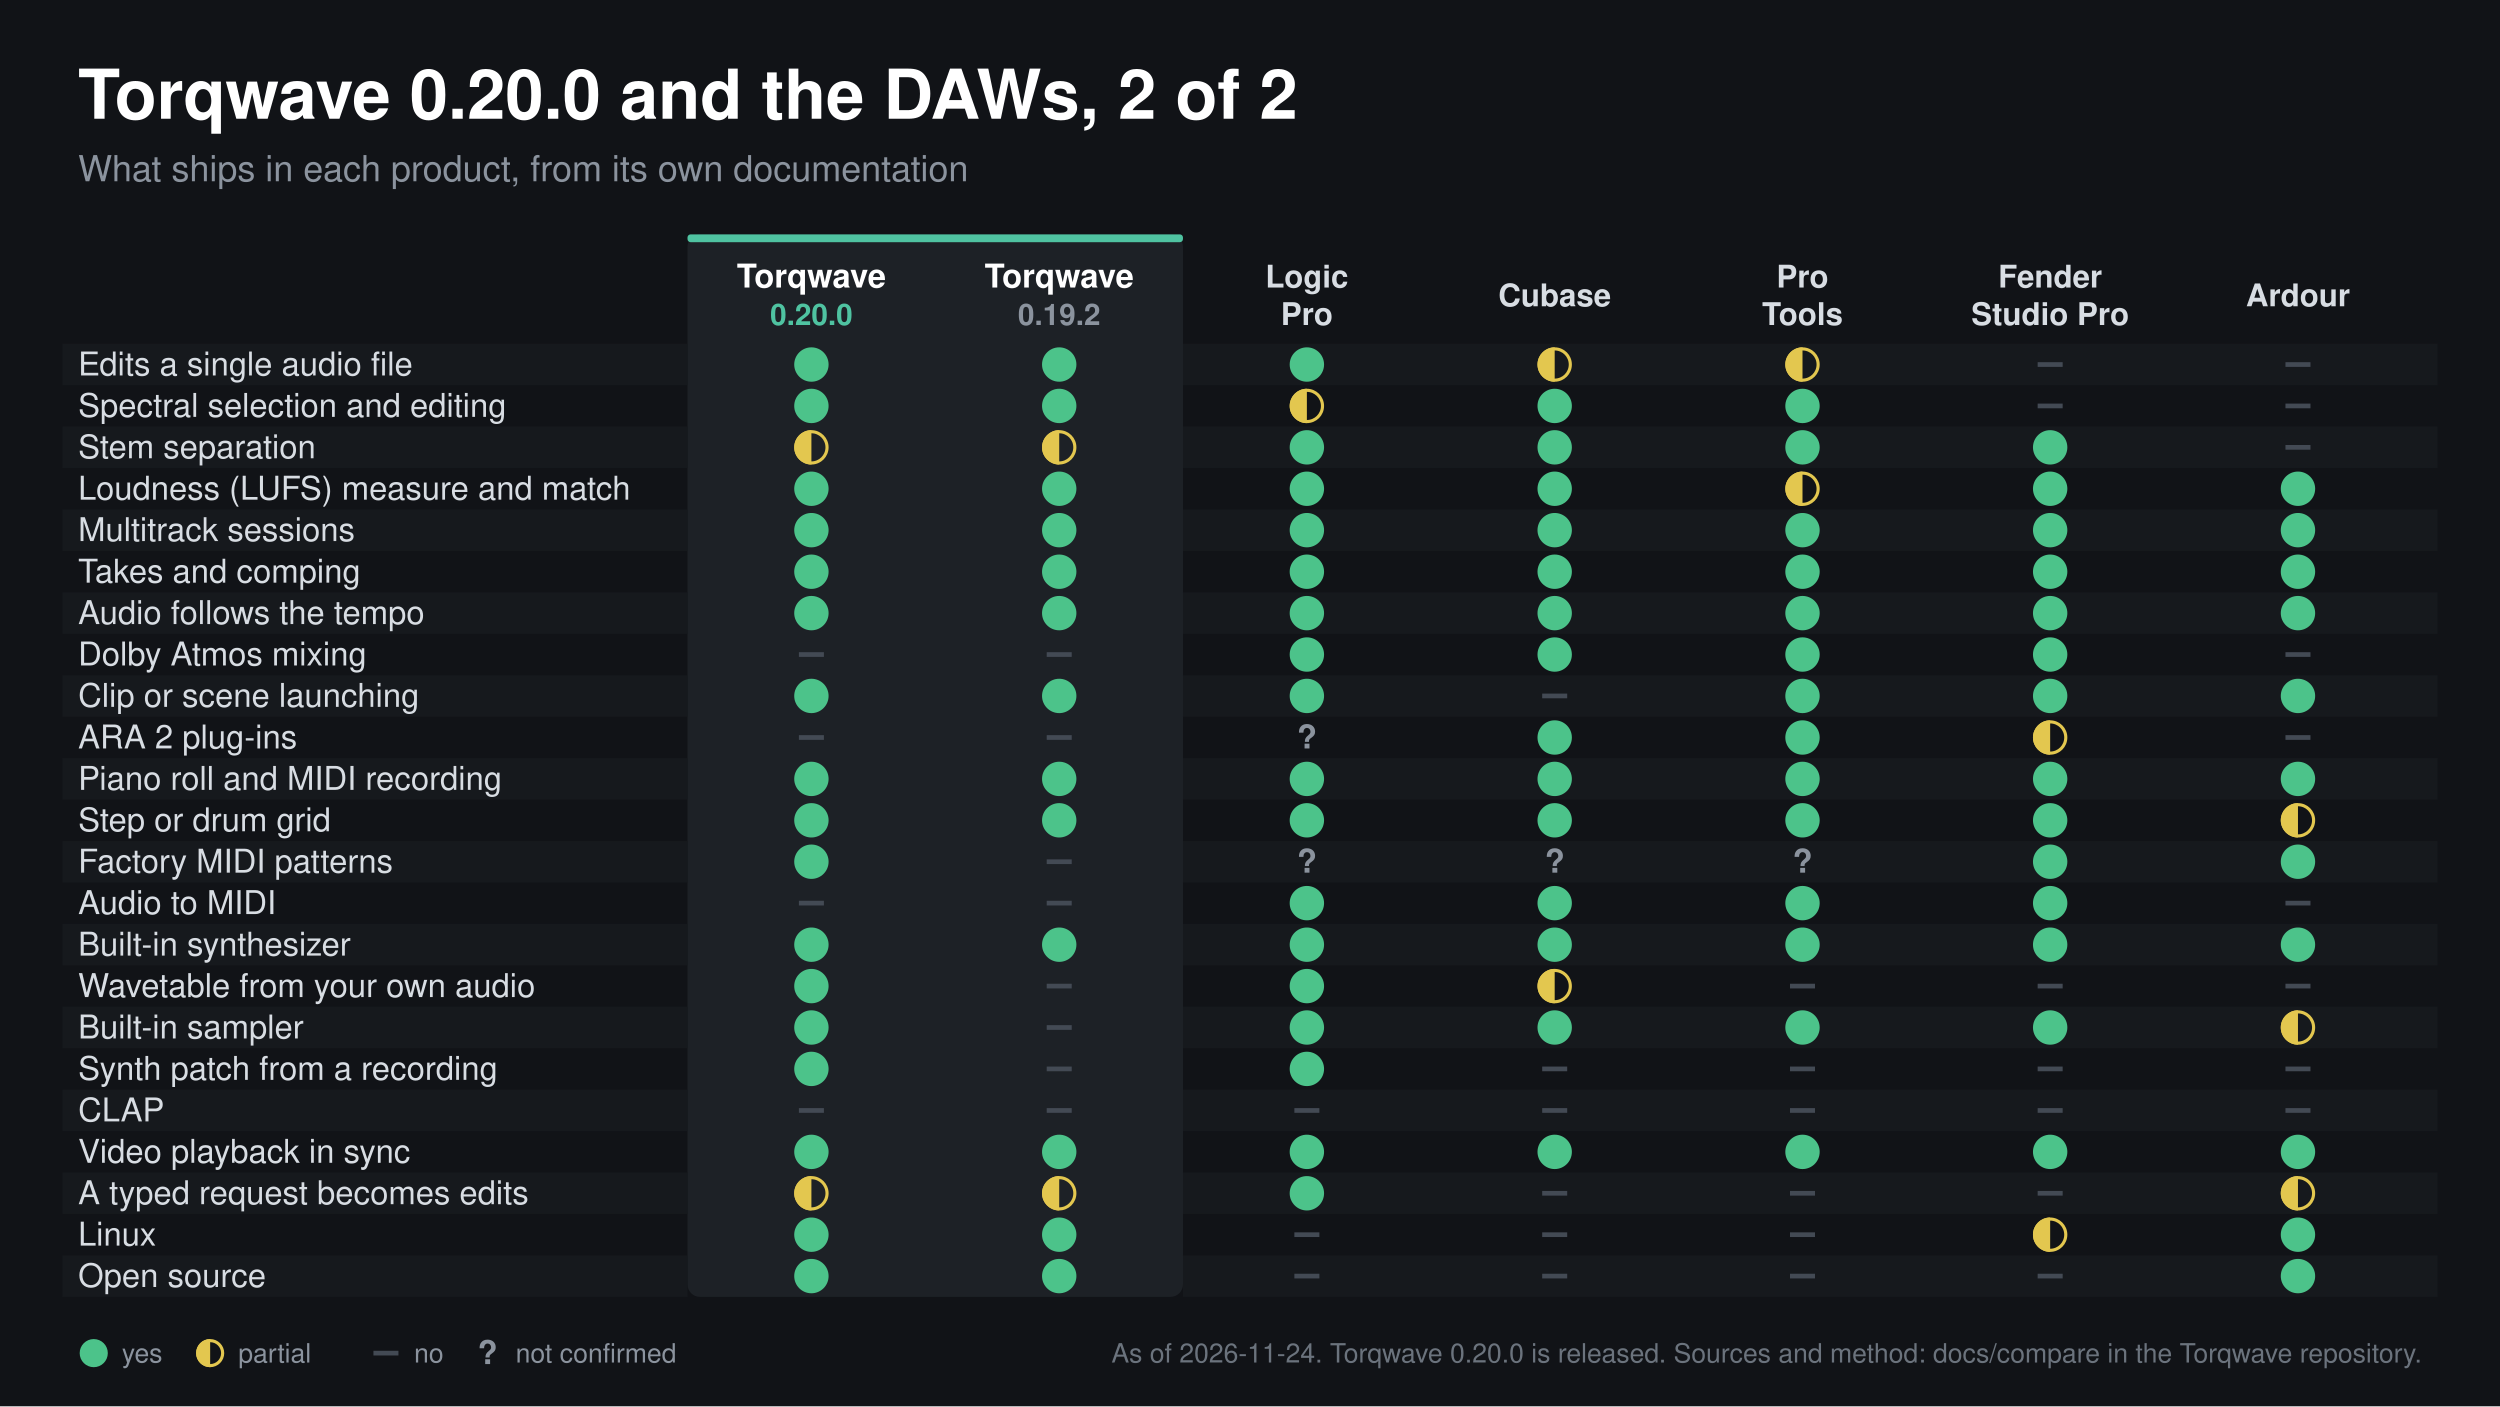
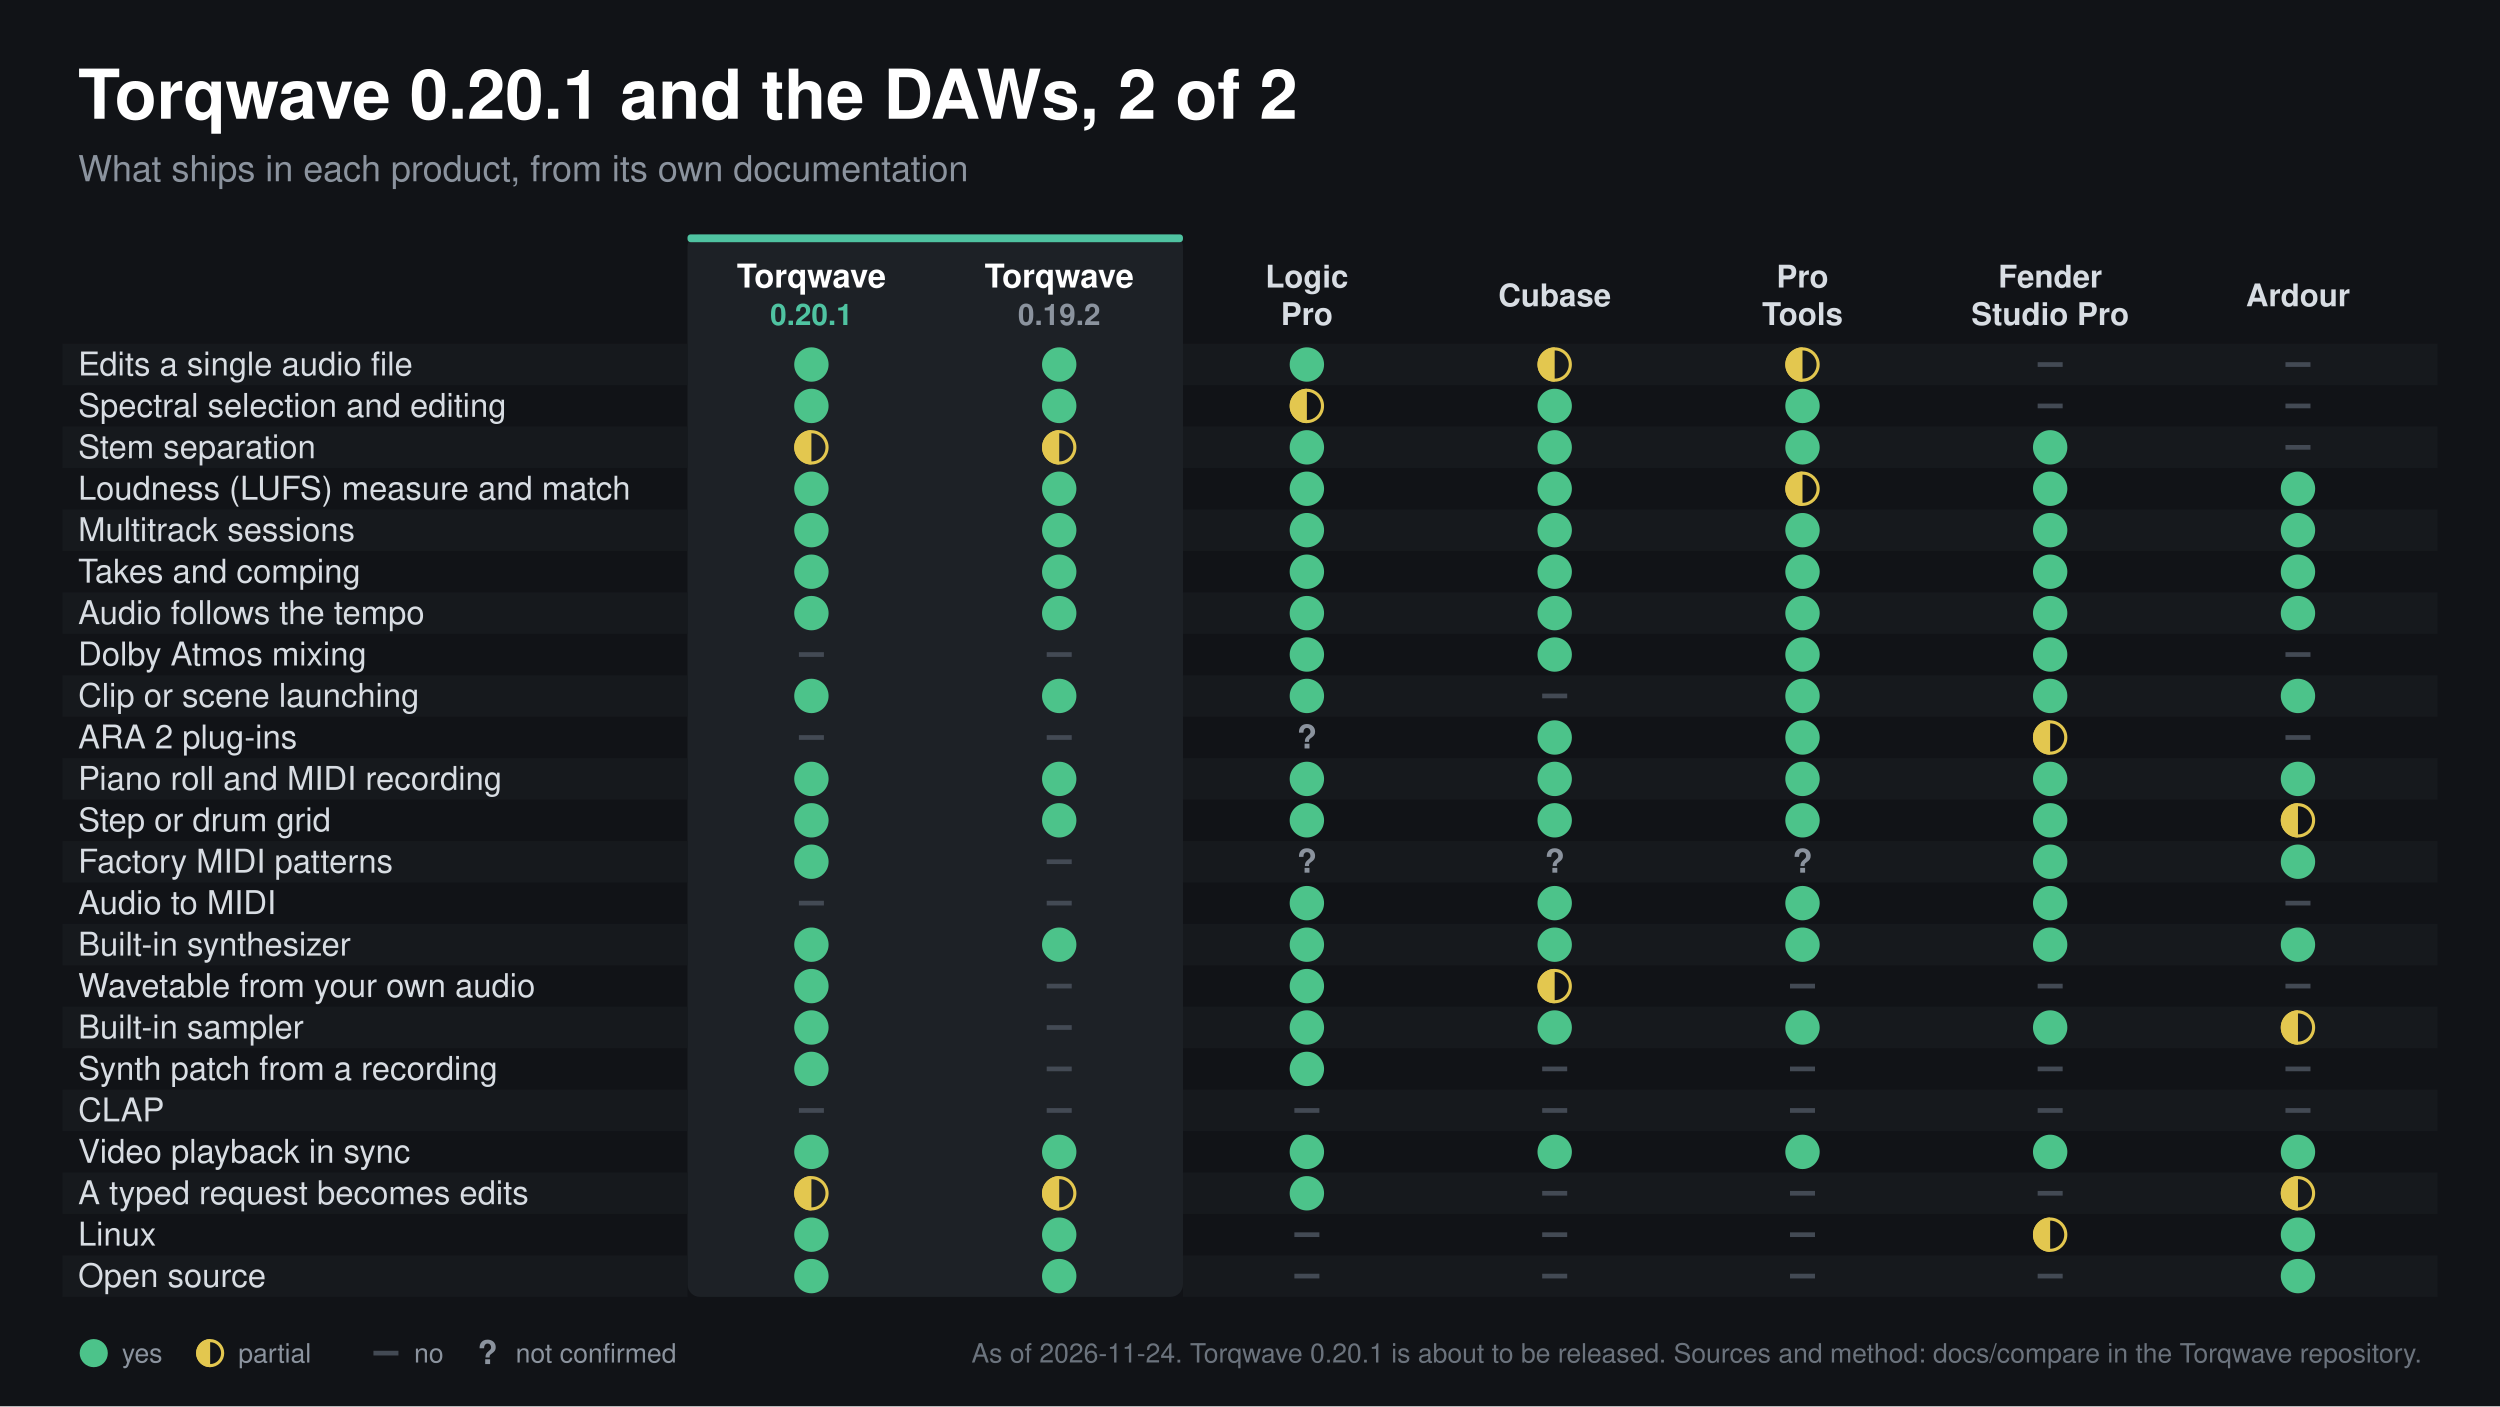
<svg xmlns="http://www.w3.org/2000/svg" width="1600" height="900" viewBox="0 0 1600 900" font-family="Helvetica Neue, Helvetica, Arial, sans-serif">
  <rect width="1600" height="900" fill="#111317" />
-   <text x="50.0" y="76.0" font-size="44" fill="#ffffff" text-anchor="start" font-weight="bold">Torqwave 0.20.0 and the DAWs, 2 of 2</text>
+   <text x="50.0" y="76.0" font-size="44" fill="#ffffff" text-anchor="start" font-weight="bold">Torqwave 0.20.1 and the DAWs, 2 of 2</text>
  <text x="50.0" y="116.0" font-size="23" fill="#8b939e" text-anchor="start" font-weight="normal">What ships in each product, from its own documentation</text>
-   <text x="1550.0" y="872.0" font-size="17" fill="#6b737d" text-anchor="end" font-weight="normal">As of 2026-11-24. Torqwave 0.20.0 is released. Sources and method: docs/compare in the Torqwave repository.</text>
+   <text x="1550.0" y="872.0" font-size="17" fill="#6b737d" text-anchor="end" font-weight="normal">As of 2026-11-24. Torqwave 0.20.1 is about to be released. Sources and method: docs/compare in the Torqwave repository.</text>
  <rect x="440.0" y="150.0" width="317.1" height="680.0" rx="8" fill="#1d2126" />
  <rect x="440.0" y="150.0" width="317.1" height="5.0" rx="2" fill="#4fc3a1" />
  <text x="519.3" y="184.0" font-size="21" fill="#ffffff" text-anchor="middle" font-weight="bold">Torqwave</text>
-   <text x="519.3" y="208.0" font-size="19" fill="#4fc3a1" text-anchor="middle" font-weight="bold">0.20.0</text>
+   <text x="519.3" y="208.0" font-size="19" fill="#4fc3a1" text-anchor="middle" font-weight="bold">0.20.1</text>
  <text x="677.9" y="184.0" font-size="21" fill="#ffffff" text-anchor="middle" font-weight="bold">Torqwave</text>
  <text x="677.9" y="208.0" font-size="19" fill="#8b939e" text-anchor="middle" font-weight="bold">0.19.2</text>
  <text x="836.4" y="184.0" font-size="20" fill="#d8dde3" text-anchor="middle" font-weight="bold">Logic</text>
  <text x="836.4" y="208.0" font-size="20" fill="#d8dde3" text-anchor="middle" font-weight="bold">Pro</text>
  <text x="995.0" y="196.0" font-size="20" fill="#d8dde3" text-anchor="middle" font-weight="bold">Cubase</text>
  <text x="1153.6" y="184.0" font-size="20" fill="#d8dde3" text-anchor="middle" font-weight="bold">Pro</text>
  <text x="1153.6" y="208.0" font-size="20" fill="#d8dde3" text-anchor="middle" font-weight="bold">Tools</text>
  <text x="1312.1" y="184.0" font-size="20" fill="#d8dde3" text-anchor="middle" font-weight="bold">Fender</text>
  <text x="1312.1" y="208.0" font-size="20" fill="#d8dde3" text-anchor="middle" font-weight="bold">Studio Pro</text>
  <text x="1470.7" y="196.0" font-size="20" fill="#d8dde3" text-anchor="middle" font-weight="bold">Ardour</text>
  <rect x="40.0" y="220.0" width="400.0" height="26.5" rx="0" fill="#16191d" />
  <rect x="757.1" y="220.0" width="802.9" height="26.5" rx="0" fill="#16191d" />
  <text x="50.0" y="240.3" font-size="21" fill="#d8dde3" text-anchor="start" font-weight="normal">Edits a single audio file</text>
  <circle cx="519.3" cy="233.3" r="11" fill="#4cc38a" />
  <circle cx="677.9" cy="233.3" r="11" fill="#4cc38a" />
  <circle cx="836.4" cy="233.3" r="11" fill="#4cc38a" />
  <circle cx="995.0" cy="233.3" r="10" fill="none" stroke="#e3c74f" stroke-width="2" />
  <path d="M 995.0 222.3 A 11 11 0 0 0 995.0 244.3 Z" fill="#e3c74f" />
  <circle cx="1153.6" cy="233.3" r="10" fill="none" stroke="#e3c74f" stroke-width="2" />
  <path d="M 1153.6 222.3 A 11 11 0 0 0 1153.6 244.3 Z" fill="#e3c74f" />
  <line x1="1304.1" y1="233.3" x2="1320.1" y2="233.3" stroke="#434a54" stroke-width="3" />
  <line x1="1462.7" y1="233.3" x2="1478.7" y2="233.3" stroke="#434a54" stroke-width="3" />
  <text x="50.0" y="266.8" font-size="21" fill="#d8dde3" text-anchor="start" font-weight="normal">Spectral selection and editing</text>
  <circle cx="519.3" cy="259.8" r="11" fill="#4cc38a" />
  <circle cx="677.9" cy="259.8" r="11" fill="#4cc38a" />
  <circle cx="836.4" cy="259.8" r="10" fill="none" stroke="#e3c74f" stroke-width="2" />
  <path d="M 836.4 248.8 A 11 11 0 0 0 836.4 270.8 Z" fill="#e3c74f" />
  <circle cx="995.0" cy="259.8" r="11" fill="#4cc38a" />
  <circle cx="1153.6" cy="259.8" r="11" fill="#4cc38a" />
  <line x1="1304.1" y1="259.8" x2="1320.1" y2="259.8" stroke="#434a54" stroke-width="3" />
  <line x1="1462.7" y1="259.8" x2="1478.7" y2="259.8" stroke="#434a54" stroke-width="3" />
  <rect x="40.0" y="273.0" width="400.0" height="26.5" rx="0" fill="#16191d" />
  <rect x="757.1" y="273.0" width="802.9" height="26.5" rx="0" fill="#16191d" />
  <text x="50.0" y="293.3" font-size="21" fill="#d8dde3" text-anchor="start" font-weight="normal">Stem separation</text>
  <circle cx="519.3" cy="286.3" r="10" fill="none" stroke="#e3c74f" stroke-width="2" />
  <path d="M 519.3 275.3 A 11 11 0 0 0 519.3 297.3 Z" fill="#e3c74f" />
  <circle cx="677.9" cy="286.3" r="10" fill="none" stroke="#e3c74f" stroke-width="2" />
  <path d="M 677.9 275.3 A 11 11 0 0 0 677.9 297.3 Z" fill="#e3c74f" />
  <circle cx="836.4" cy="286.3" r="11" fill="#4cc38a" />
  <circle cx="995.0" cy="286.3" r="11" fill="#4cc38a" />
  <circle cx="1153.6" cy="286.3" r="11" fill="#4cc38a" />
  <circle cx="1312.1" cy="286.3" r="11" fill="#4cc38a" />
  <line x1="1462.7" y1="286.3" x2="1478.7" y2="286.3" stroke="#434a54" stroke-width="3" />
  <text x="50.0" y="319.8" font-size="21" fill="#d8dde3" text-anchor="start" font-weight="normal">Loudness (LUFS) measure and match</text>
  <circle cx="519.3" cy="312.8" r="11" fill="#4cc38a" />
  <circle cx="677.9" cy="312.8" r="11" fill="#4cc38a" />
  <circle cx="836.4" cy="312.8" r="11" fill="#4cc38a" />
  <circle cx="995.0" cy="312.8" r="11" fill="#4cc38a" />
  <circle cx="1153.6" cy="312.8" r="10" fill="none" stroke="#e3c74f" stroke-width="2" />
  <path d="M 1153.6 301.8 A 11 11 0 0 0 1153.6 323.8 Z" fill="#e3c74f" />
  <circle cx="1312.1" cy="312.8" r="11" fill="#4cc38a" />
  <circle cx="1470.7" cy="312.8" r="11" fill="#4cc38a" />
  <rect x="40.0" y="326.1" width="400.0" height="26.5" rx="0" fill="#16191d" />
  <rect x="757.1" y="326.1" width="802.9" height="26.5" rx="0" fill="#16191d" />
  <text x="50.0" y="346.3" font-size="21" fill="#d8dde3" text-anchor="start" font-weight="normal">Multitrack sessions</text>
  <circle cx="519.3" cy="339.3" r="11" fill="#4cc38a" />
  <circle cx="677.9" cy="339.3" r="11" fill="#4cc38a" />
  <circle cx="836.4" cy="339.3" r="11" fill="#4cc38a" />
  <circle cx="995.0" cy="339.3" r="11" fill="#4cc38a" />
  <circle cx="1153.6" cy="339.3" r="11" fill="#4cc38a" />
  <circle cx="1312.1" cy="339.3" r="11" fill="#4cc38a" />
  <circle cx="1470.7" cy="339.3" r="11" fill="#4cc38a" />
  <text x="50.0" y="372.9" font-size="21" fill="#d8dde3" text-anchor="start" font-weight="normal">Takes and comping</text>
  <circle cx="519.3" cy="365.9" r="11" fill="#4cc38a" />
  <circle cx="677.9" cy="365.9" r="11" fill="#4cc38a" />
  <circle cx="836.4" cy="365.9" r="11" fill="#4cc38a" />
  <circle cx="995.0" cy="365.9" r="11" fill="#4cc38a" />
  <circle cx="1153.6" cy="365.9" r="11" fill="#4cc38a" />
  <circle cx="1312.1" cy="365.9" r="11" fill="#4cc38a" />
  <circle cx="1470.7" cy="365.9" r="11" fill="#4cc38a" />
  <rect x="40.0" y="379.1" width="400.0" height="26.5" rx="0" fill="#16191d" />
  <rect x="757.1" y="379.1" width="802.9" height="26.5" rx="0" fill="#16191d" />
  <text x="50.0" y="399.4" font-size="21" fill="#d8dde3" text-anchor="start" font-weight="normal">Audio follows the tempo</text>
  <circle cx="519.3" cy="392.4" r="11" fill="#4cc38a" />
  <circle cx="677.9" cy="392.4" r="11" fill="#4cc38a" />
  <circle cx="836.4" cy="392.4" r="11" fill="#4cc38a" />
  <circle cx="995.0" cy="392.4" r="11" fill="#4cc38a" />
  <circle cx="1153.6" cy="392.4" r="11" fill="#4cc38a" />
  <circle cx="1312.1" cy="392.4" r="11" fill="#4cc38a" />
  <circle cx="1470.7" cy="392.4" r="11" fill="#4cc38a" />
  <text x="50.0" y="425.9" font-size="21" fill="#d8dde3" text-anchor="start" font-weight="normal">Dolby Atmos mixing</text>
  <line x1="511.3" y1="418.9" x2="527.3" y2="418.9" stroke="#434a54" stroke-width="3" />
  <line x1="669.9" y1="418.9" x2="685.9" y2="418.9" stroke="#434a54" stroke-width="3" />
  <circle cx="836.4" cy="418.9" r="11" fill="#4cc38a" />
  <circle cx="995.0" cy="418.9" r="11" fill="#4cc38a" />
  <circle cx="1153.6" cy="418.9" r="11" fill="#4cc38a" />
  <circle cx="1312.1" cy="418.9" r="11" fill="#4cc38a" />
  <line x1="1462.7" y1="418.9" x2="1478.7" y2="418.9" stroke="#434a54" stroke-width="3" />
  <rect x="40.0" y="432.2" width="400.0" height="26.5" rx="0" fill="#16191d" />
  <rect x="757.1" y="432.2" width="802.9" height="26.5" rx="0" fill="#16191d" />
  <text x="50.0" y="452.4" font-size="21" fill="#d8dde3" text-anchor="start" font-weight="normal">Clip or scene launching</text>
  <circle cx="519.3" cy="445.4" r="11" fill="#4cc38a" />
  <circle cx="677.9" cy="445.4" r="11" fill="#4cc38a" />
  <circle cx="836.4" cy="445.4" r="11" fill="#4cc38a" />
  <line x1="987.0" y1="445.4" x2="1003.0" y2="445.4" stroke="#434a54" stroke-width="3" />
  <circle cx="1153.6" cy="445.4" r="11" fill="#4cc38a" />
  <circle cx="1312.1" cy="445.4" r="11" fill="#4cc38a" />
  <circle cx="1470.7" cy="445.4" r="11" fill="#4cc38a" />
  <text x="50.0" y="479.0" font-size="21" fill="#d8dde3" text-anchor="start" font-weight="normal">ARA 2 plug-ins</text>
  <line x1="511.3" y1="472.0" x2="527.3" y2="472.0" stroke="#434a54" stroke-width="3" />
  <line x1="669.9" y1="472.0" x2="685.9" y2="472.0" stroke="#434a54" stroke-width="3" />
  <text x="836.4" y="479.0" font-size="21" fill="#8b939e" text-anchor="middle" font-weight="bold">?</text>
  <circle cx="995.0" cy="472.0" r="11" fill="#4cc38a" />
  <circle cx="1153.6" cy="472.0" r="11" fill="#4cc38a" />
  <circle cx="1312.1" cy="472.0" r="10" fill="none" stroke="#e3c74f" stroke-width="2" />
  <path d="M 1312.1 461.0 A 11 11 0 0 0 1312.1 483.0 Z" fill="#e3c74f" />
  <line x1="1462.7" y1="472.0" x2="1478.7" y2="472.0" stroke="#434a54" stroke-width="3" />
  <rect x="40.0" y="485.2" width="400.0" height="26.5" rx="0" fill="#16191d" />
  <rect x="757.1" y="485.2" width="802.9" height="26.5" rx="0" fill="#16191d" />
  <text x="50.0" y="505.5" font-size="21" fill="#d8dde3" text-anchor="start" font-weight="normal">Piano roll and MIDI recording</text>
  <circle cx="519.3" cy="498.5" r="11" fill="#4cc38a" />
  <circle cx="677.9" cy="498.5" r="11" fill="#4cc38a" />
  <circle cx="836.4" cy="498.5" r="11" fill="#4cc38a" />
  <circle cx="995.0" cy="498.5" r="11" fill="#4cc38a" />
  <circle cx="1153.6" cy="498.5" r="11" fill="#4cc38a" />
  <circle cx="1312.1" cy="498.5" r="11" fill="#4cc38a" />
  <circle cx="1470.7" cy="498.5" r="11" fill="#4cc38a" />
  <text x="50.0" y="532.0" font-size="21" fill="#d8dde3" text-anchor="start" font-weight="normal">Step or drum grid</text>
  <circle cx="519.3" cy="525.0" r="11" fill="#4cc38a" />
  <circle cx="677.9" cy="525.0" r="11" fill="#4cc38a" />
  <circle cx="836.4" cy="525.0" r="11" fill="#4cc38a" />
  <circle cx="995.0" cy="525.0" r="11" fill="#4cc38a" />
  <circle cx="1153.6" cy="525.0" r="11" fill="#4cc38a" />
  <circle cx="1312.1" cy="525.0" r="11" fill="#4cc38a" />
  <circle cx="1470.7" cy="525.0" r="10" fill="none" stroke="#e3c74f" stroke-width="2" />
  <path d="M 1470.7 514.0 A 11 11 0 0 0 1470.7 536.0 Z" fill="#e3c74f" />
  <rect x="40.0" y="538.3" width="400.0" height="26.5" rx="0" fill="#16191d" />
  <rect x="757.1" y="538.3" width="802.9" height="26.5" rx="0" fill="#16191d" />
  <text x="50.0" y="558.5" font-size="21" fill="#d8dde3" text-anchor="start" font-weight="normal">Factory MIDI patterns</text>
  <circle cx="519.3" cy="551.5" r="11" fill="#4cc38a" />
  <line x1="669.9" y1="551.5" x2="685.9" y2="551.5" stroke="#434a54" stroke-width="3" />
  <text x="836.4" y="558.5" font-size="21" fill="#8b939e" text-anchor="middle" font-weight="bold">?</text>
  <text x="995.0" y="558.5" font-size="21" fill="#8b939e" text-anchor="middle" font-weight="bold">?</text>
  <text x="1153.6" y="558.5" font-size="21" fill="#8b939e" text-anchor="middle" font-weight="bold">?</text>
  <circle cx="1312.1" cy="551.5" r="11" fill="#4cc38a" />
  <circle cx="1470.7" cy="551.5" r="11" fill="#4cc38a" />
  <text x="50.0" y="585.0" font-size="21" fill="#d8dde3" text-anchor="start" font-weight="normal">Audio to MIDI</text>
  <line x1="511.3" y1="578.0" x2="527.3" y2="578.0" stroke="#434a54" stroke-width="3" />
  <line x1="669.9" y1="578.0" x2="685.9" y2="578.0" stroke="#434a54" stroke-width="3" />
  <circle cx="836.4" cy="578.0" r="11" fill="#4cc38a" />
  <circle cx="995.0" cy="578.0" r="11" fill="#4cc38a" />
  <circle cx="1153.6" cy="578.0" r="11" fill="#4cc38a" />
  <circle cx="1312.1" cy="578.0" r="11" fill="#4cc38a" />
  <line x1="1462.7" y1="578.0" x2="1478.7" y2="578.0" stroke="#434a54" stroke-width="3" />
  <rect x="40.0" y="591.3" width="400.0" height="26.5" rx="0" fill="#16191d" />
  <rect x="757.1" y="591.3" width="802.9" height="26.5" rx="0" fill="#16191d" />
  <text x="50.0" y="611.6" font-size="21" fill="#d8dde3" text-anchor="start" font-weight="normal">Built-in synthesizer</text>
  <circle cx="519.3" cy="604.6" r="11" fill="#4cc38a" />
  <circle cx="677.9" cy="604.6" r="11" fill="#4cc38a" />
  <circle cx="836.4" cy="604.6" r="11" fill="#4cc38a" />
  <circle cx="995.0" cy="604.6" r="11" fill="#4cc38a" />
  <circle cx="1153.6" cy="604.6" r="11" fill="#4cc38a" />
  <circle cx="1312.1" cy="604.6" r="11" fill="#4cc38a" />
  <circle cx="1470.7" cy="604.6" r="11" fill="#4cc38a" />
  <text x="50.0" y="638.1" font-size="21" fill="#d8dde3" text-anchor="start" font-weight="normal">Wavetable from your own audio</text>
  <circle cx="519.3" cy="631.1" r="11" fill="#4cc38a" />
  <line x1="669.9" y1="631.1" x2="685.9" y2="631.1" stroke="#434a54" stroke-width="3" />
  <circle cx="836.4" cy="631.1" r="11" fill="#4cc38a" />
  <circle cx="995.0" cy="631.1" r="10" fill="none" stroke="#e3c74f" stroke-width="2" />
  <path d="M 995.0 620.1 A 11 11 0 0 0 995.0 642.1 Z" fill="#e3c74f" />
  <line x1="1145.6" y1="631.1" x2="1161.6" y2="631.1" stroke="#434a54" stroke-width="3" />
  <line x1="1304.1" y1="631.1" x2="1320.1" y2="631.1" stroke="#434a54" stroke-width="3" />
  <line x1="1462.7" y1="631.1" x2="1478.7" y2="631.1" stroke="#434a54" stroke-width="3" />
  <rect x="40.0" y="644.3" width="400.0" height="26.5" rx="0" fill="#16191d" />
  <rect x="757.1" y="644.3" width="802.9" height="26.5" rx="0" fill="#16191d" />
  <text x="50.0" y="664.6" font-size="21" fill="#d8dde3" text-anchor="start" font-weight="normal">Built-in sampler</text>
  <circle cx="519.3" cy="657.6" r="11" fill="#4cc38a" />
  <line x1="669.9" y1="657.6" x2="685.9" y2="657.6" stroke="#434a54" stroke-width="3" />
  <circle cx="836.4" cy="657.6" r="11" fill="#4cc38a" />
  <circle cx="995.0" cy="657.6" r="11" fill="#4cc38a" />
  <circle cx="1153.6" cy="657.6" r="11" fill="#4cc38a" />
  <circle cx="1312.1" cy="657.6" r="11" fill="#4cc38a" />
  <circle cx="1470.7" cy="657.6" r="10" fill="none" stroke="#e3c74f" stroke-width="2" />
  <path d="M 1470.7 646.6 A 11 11 0 0 0 1470.7 668.6 Z" fill="#e3c74f" />
  <text x="50.0" y="691.1" font-size="21" fill="#d8dde3" text-anchor="start" font-weight="normal">Synth patch from a recording</text>
  <circle cx="519.3" cy="684.1" r="11" fill="#4cc38a" />
  <line x1="669.9" y1="684.1" x2="685.9" y2="684.1" stroke="#434a54" stroke-width="3" />
  <circle cx="836.4" cy="684.1" r="11" fill="#4cc38a" />
  <line x1="987.0" y1="684.1" x2="1003.0" y2="684.1" stroke="#434a54" stroke-width="3" />
  <line x1="1145.6" y1="684.1" x2="1161.6" y2="684.1" stroke="#434a54" stroke-width="3" />
  <line x1="1304.1" y1="684.1" x2="1320.1" y2="684.1" stroke="#434a54" stroke-width="3" />
  <line x1="1462.7" y1="684.1" x2="1478.7" y2="684.1" stroke="#434a54" stroke-width="3" />
  <rect x="40.0" y="697.4" width="400.0" height="26.5" rx="0" fill="#16191d" />
  <rect x="757.1" y="697.4" width="802.9" height="26.5" rx="0" fill="#16191d" />
  <text x="50.0" y="717.7" font-size="21" fill="#d8dde3" text-anchor="start" font-weight="normal">CLAP</text>
  <line x1="511.3" y1="710.7" x2="527.3" y2="710.7" stroke="#434a54" stroke-width="3" />
  <line x1="669.9" y1="710.7" x2="685.9" y2="710.7" stroke="#434a54" stroke-width="3" />
  <line x1="828.4" y1="710.7" x2="844.4" y2="710.7" stroke="#434a54" stroke-width="3" />
  <line x1="987.0" y1="710.7" x2="1003.0" y2="710.7" stroke="#434a54" stroke-width="3" />
  <line x1="1145.6" y1="710.7" x2="1161.6" y2="710.7" stroke="#434a54" stroke-width="3" />
  <line x1="1304.1" y1="710.7" x2="1320.1" y2="710.7" stroke="#434a54" stroke-width="3" />
  <line x1="1462.7" y1="710.7" x2="1478.7" y2="710.7" stroke="#434a54" stroke-width="3" />
  <text x="50.0" y="744.2" font-size="21" fill="#d8dde3" text-anchor="start" font-weight="normal">Video playback in sync</text>
  <circle cx="519.3" cy="737.2" r="11" fill="#4cc38a" />
  <circle cx="677.9" cy="737.2" r="11" fill="#4cc38a" />
  <circle cx="836.4" cy="737.2" r="11" fill="#4cc38a" />
  <circle cx="995.0" cy="737.2" r="11" fill="#4cc38a" />
  <circle cx="1153.6" cy="737.2" r="11" fill="#4cc38a" />
  <circle cx="1312.1" cy="737.2" r="11" fill="#4cc38a" />
  <circle cx="1470.7" cy="737.2" r="11" fill="#4cc38a" />
  <rect x="40.0" y="750.4" width="400.0" height="26.5" rx="0" fill="#16191d" />
  <rect x="757.1" y="750.4" width="802.9" height="26.5" rx="0" fill="#16191d" />
  <text x="50.0" y="770.7" font-size="21" fill="#d8dde3" text-anchor="start" font-weight="normal">A typed request becomes edits</text>
  <circle cx="519.3" cy="763.7" r="10" fill="none" stroke="#e3c74f" stroke-width="2" />
  <path d="M 519.3 752.7 A 11 11 0 0 0 519.3 774.7 Z" fill="#e3c74f" />
  <circle cx="677.9" cy="763.7" r="10" fill="none" stroke="#e3c74f" stroke-width="2" />
  <path d="M 677.9 752.7 A 11 11 0 0 0 677.9 774.7 Z" fill="#e3c74f" />
  <circle cx="836.4" cy="763.7" r="11" fill="#4cc38a" />
  <line x1="987.0" y1="763.7" x2="1003.0" y2="763.7" stroke="#434a54" stroke-width="3" />
  <line x1="1145.6" y1="763.7" x2="1161.6" y2="763.7" stroke="#434a54" stroke-width="3" />
  <line x1="1304.1" y1="763.7" x2="1320.1" y2="763.7" stroke="#434a54" stroke-width="3" />
  <circle cx="1470.7" cy="763.7" r="10" fill="none" stroke="#e3c74f" stroke-width="2" />
  <path d="M 1470.7 752.7 A 11 11 0 0 0 1470.7 774.7 Z" fill="#e3c74f" />
  <text x="50.0" y="797.2" font-size="21" fill="#d8dde3" text-anchor="start" font-weight="normal">Linux</text>
  <circle cx="519.3" cy="790.2" r="11" fill="#4cc38a" />
  <circle cx="677.9" cy="790.2" r="11" fill="#4cc38a" />
  <line x1="828.4" y1="790.2" x2="844.4" y2="790.2" stroke="#434a54" stroke-width="3" />
  <line x1="987.0" y1="790.2" x2="1003.0" y2="790.2" stroke="#434a54" stroke-width="3" />
  <line x1="1145.6" y1="790.2" x2="1161.6" y2="790.2" stroke="#434a54" stroke-width="3" />
  <circle cx="1312.1" cy="790.2" r="10" fill="none" stroke="#e3c74f" stroke-width="2" />
  <path d="M 1312.1 779.2 A 11 11 0 0 0 1312.1 801.2 Z" fill="#e3c74f" />
  <circle cx="1470.7" cy="790.2" r="11" fill="#4cc38a" />
  <rect x="40.0" y="803.5" width="400.0" height="26.5" rx="0" fill="#16191d" />
  <rect x="757.1" y="803.5" width="802.9" height="26.5" rx="0" fill="#16191d" />
  <text x="50.0" y="823.7" font-size="21" fill="#d8dde3" text-anchor="start" font-weight="normal">Open source</text>
  <circle cx="519.3" cy="816.7" r="11" fill="#4cc38a" />
  <circle cx="677.9" cy="816.7" r="11" fill="#4cc38a" />
  <line x1="828.4" y1="816.7" x2="844.4" y2="816.7" stroke="#434a54" stroke-width="3" />
  <line x1="987.0" y1="816.7" x2="1003.0" y2="816.7" stroke="#434a54" stroke-width="3" />
  <line x1="1145.6" y1="816.7" x2="1161.6" y2="816.7" stroke="#434a54" stroke-width="3" />
  <line x1="1304.1" y1="816.7" x2="1320.1" y2="816.7" stroke="#434a54" stroke-width="3" />
  <circle cx="1470.7" cy="816.7" r="11" fill="#4cc38a" />
  <circle cx="60.0" cy="866.0" r="9" fill="#4cc38a" />
  <text x="78.0" y="872.0" font-size="17" fill="#8b939e" text-anchor="start" font-weight="normal">yes</text>
  <circle cx="134.5" cy="866.0" r="8" fill="none" stroke="#e3c74f" stroke-width="2" />
  <path d="M 134.5 857.0 A 9 9 0 0 0 134.5 875.0 Z" fill="#e3c74f" />
  <text x="152.5" y="872.0" font-size="17" fill="#8b939e" text-anchor="start" font-weight="normal">partial</text>
  <line x1="239.0" y1="866.0" x2="255.0" y2="866.0" stroke="#434a54" stroke-width="3" />
  <text x="265.0" y="872.0" font-size="17" fill="#8b939e" text-anchor="start" font-weight="normal">no</text>
  <text x="312.0" y="873.0" font-size="21" fill="#8b939e" text-anchor="middle" font-weight="bold">?</text>
  <text x="330.0" y="872.0" font-size="17" fill="#8b939e" text-anchor="start" font-weight="normal">not confirmed</text>
</svg>
